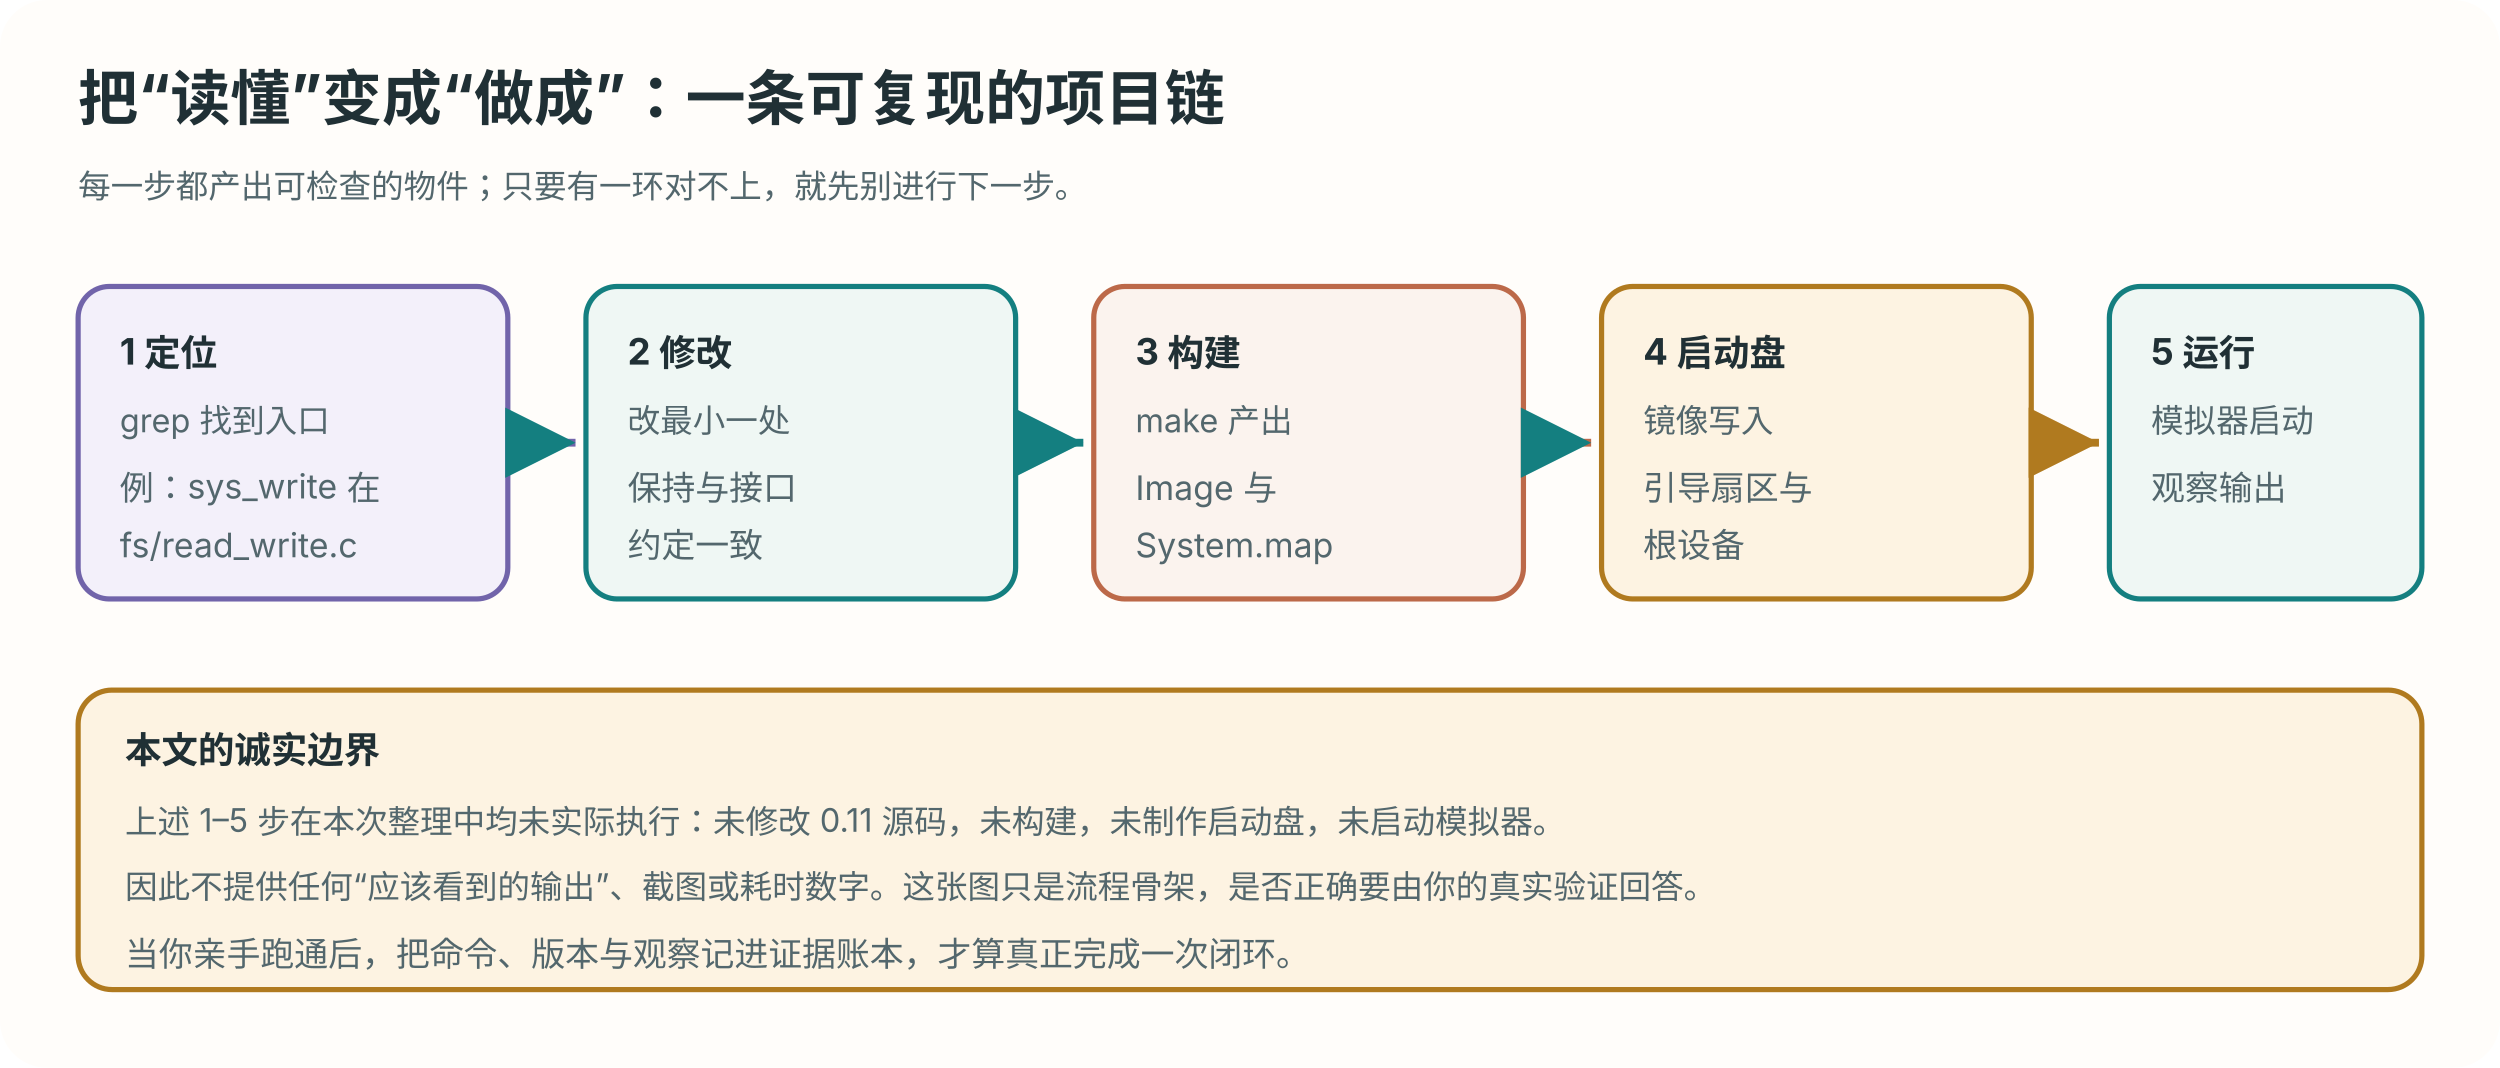
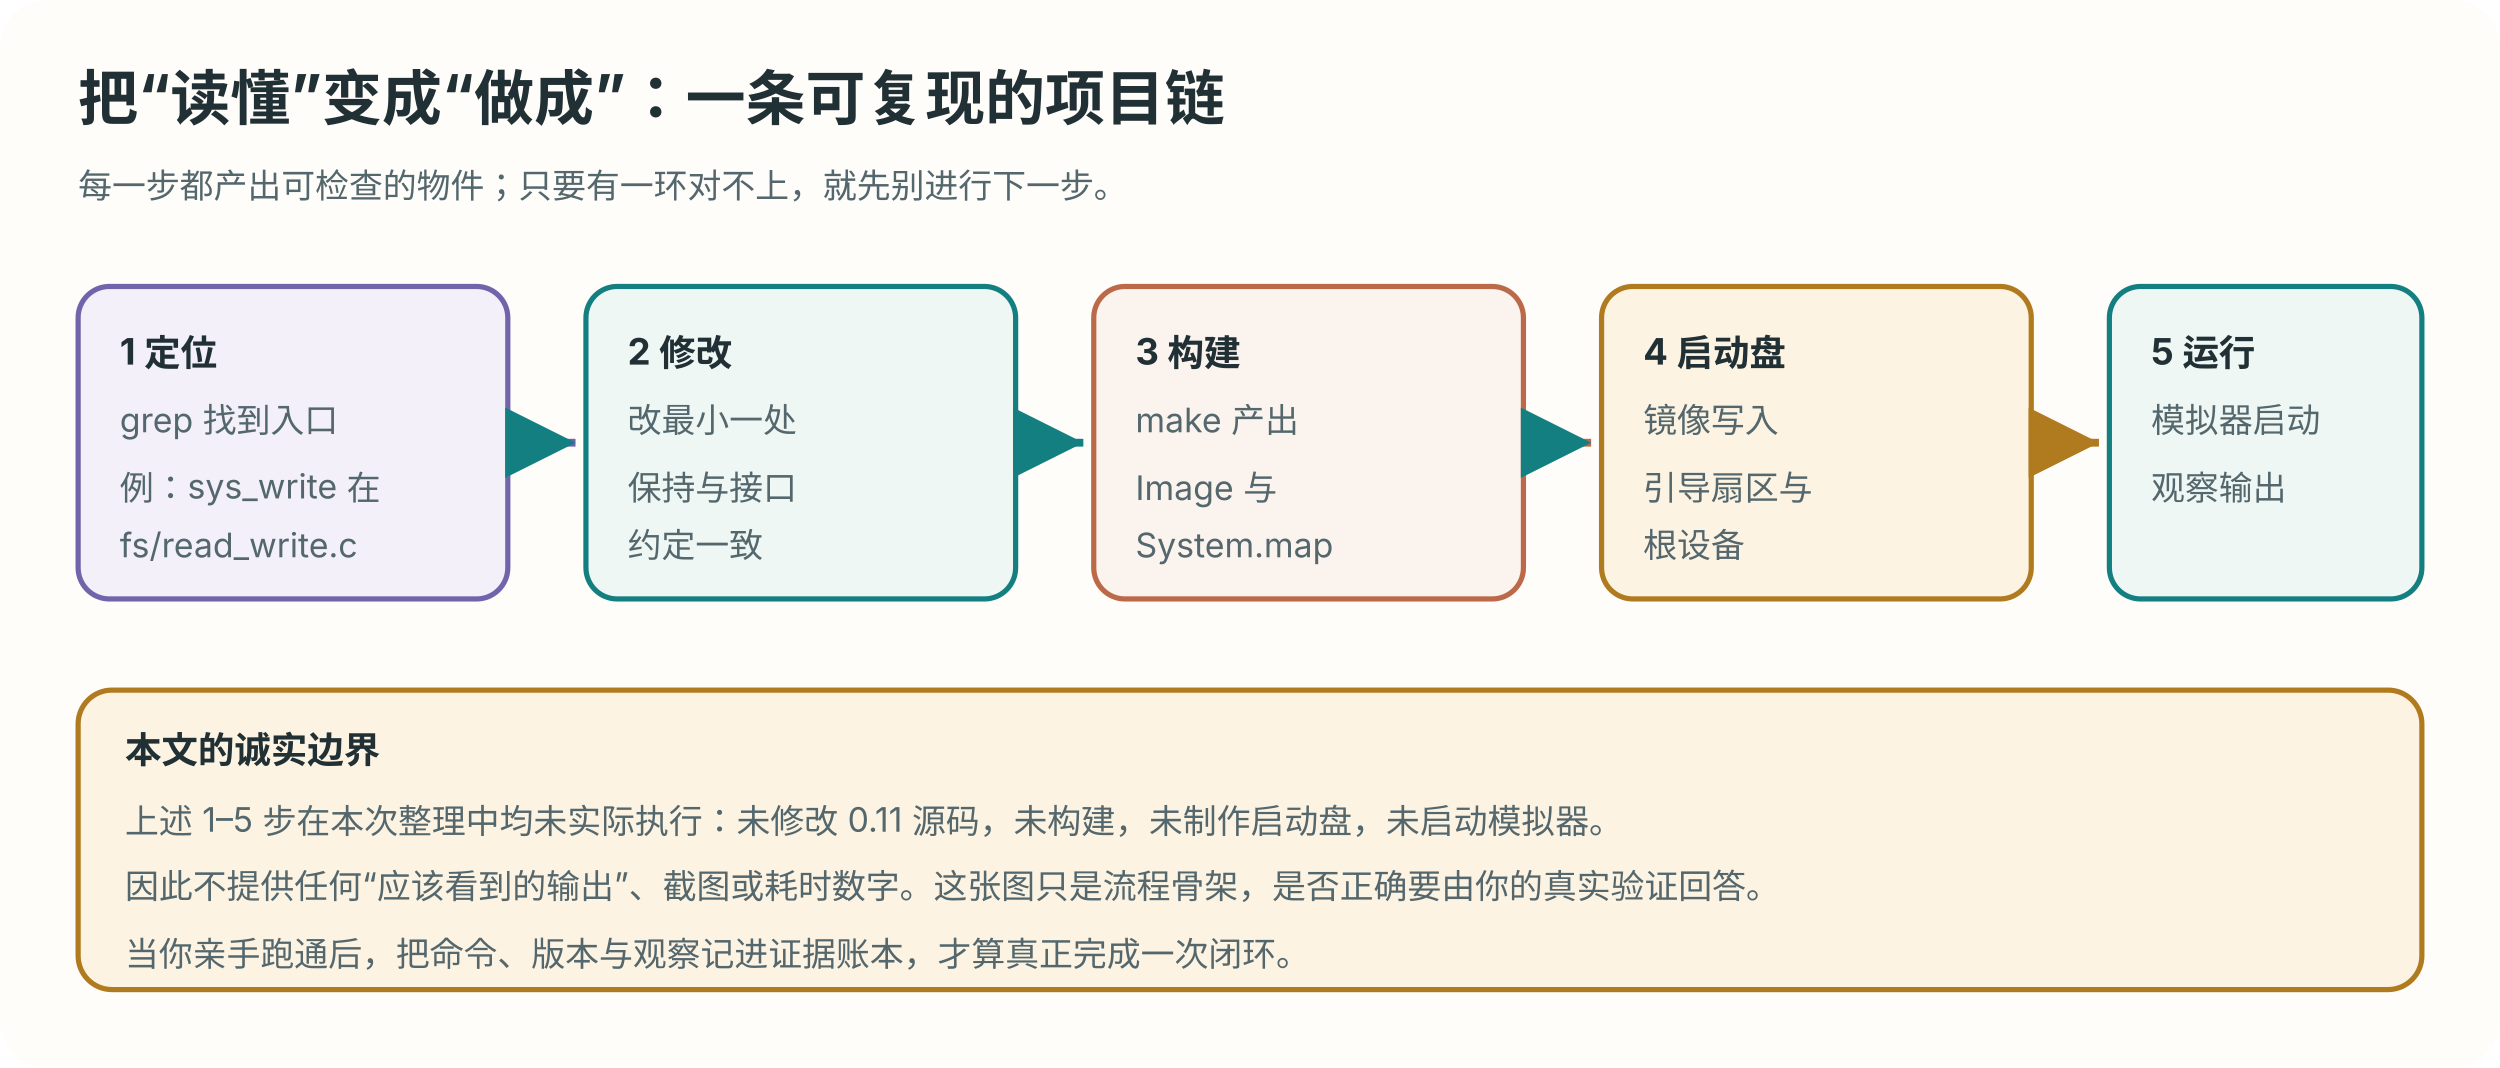
<svg xmlns="http://www.w3.org/2000/svg" width="960" height="410" viewBox="0 0 960 410" role="img" aria-labelledby="title desc">
  <defs>
    <marker id="teal" markerWidth="10" markerHeight="9" refX="9" refY="4.5" orient="auto">
      <path d="M0 0L9 4.5L0 9Z" fill="#147f80" />
    </marker>
    <marker id="amber" markerWidth="10" markerHeight="9" refX="9" refY="4.5" orient="auto">
      <path d="M0 0L9 4.5L0 9Z" fill="#b07a1f" />
    </marker>
  </defs>
-   <style>text{font-family:system-ui,-apple-system,"PingFang SC","Microsoft YaHei",sans-serif;fill:#203035}.title{font-size:23px;font-weight:750}.node{font-size:14px;font-weight:720}.detail{font-size:12.5px;fill:#53676d}.mini{font-size:13px;fill:#53676d}.mono{font:650 13px ui-monospace,Consolas,monospace}</style>
+   <style>text{font-family:system-ui,-apple-system,"PingFang SC","Microsoft YaHei",sans-serif;fill:#203035}.title{font-size:23px;font-weight:750}.node{font-size:14px;font-weight:720}.detail{font-size:13px;fill:#53676d}.mini{font-size:13px;fill:#53676d}.mono{font:650 13px ui-monospace,Consolas,monospace}</style>
  <rect width="960" height="410" rx="18" fill="#fffdfa" />
  <text x="30" y="46" class="title">把“读懂”变成“做成”：一条可复现的项目链</text>
  <text x="30" y="76" class="detail">每一步都产出可检查的物件；只要有一环对不上，就先别进行下一步。</text>
  <rect x="30" y="110" width="165" height="120" rx="12" fill="#f3f0fa" stroke="#7164aa" stroke-width="2" />
  <text class="node" x="46" y="140">1 定位</text>
  <text class="detail" x="46" y="166">grep 找到入口</text>
  <text class="mini" x="46" y="192">例：sys_write 在</text>
  <text class="mini" x="46" y="214">fs/read_write.c</text>
  <rect x="225" y="110" width="165" height="120" rx="12" fill="#eff7f4" stroke="#147f80" stroke-width="2" />
  <text class="node" x="241" y="140">2 修改</text>
  <text class="detail" x="241" y="166">改最小一处</text>
  <text class="mini" x="241" y="192">保持与接口</text>
  <text class="mini" x="241" y="214">约定一致</text>
  <rect x="420" y="110" width="165" height="120" rx="12" fill="#fbf3ee" stroke="#bc6949" stroke-width="2" />
  <text class="node" x="436" y="140">3 构建</text>
  <text class="detail" x="436" y="166">make 产出</text>
  <text class="mini" x="436" y="192">Image 与</text>
  <text class="mini" x="436" y="214">System.map</text>
  <rect x="615" y="110" width="165" height="120" rx="12" fill="#fdf3e2" stroke="#b07a1f" stroke-width="2" />
  <text class="node" x="631" y="140">4 启动盘</text>
  <text class="detail" x="631" y="166">镜像写入</text>
  <text class="mini" x="631" y="192">引导扇区与</text>
  <text class="mini" x="631" y="214">根设备</text>
  <rect x="810" y="110" width="120" height="120" rx="12" fill="#eff7f4" stroke="#147f80" stroke-width="2" />
  <text class="node" x="826" y="140">5 运行</text>
  <text class="detail" x="826" y="166">模拟器启动</text>
  <text class="mini" x="826" y="192">观察输出</text>
  <path d="M195 170H221" fill="none" stroke="#7164aa" stroke-width="3" marker-end="url(#teal)" />
  <path d="M390 170H416" fill="none" stroke="#147f80" stroke-width="3" marker-end="url(#teal)" />
  <path d="M585 170H611" fill="none" stroke="#bc6949" stroke-width="3" marker-end="url(#teal)" />
  <path d="M780 170H806" fill="none" stroke="#b07a1f" stroke-width="3" marker-end="url(#amber)" />
  <rect x="30" y="265" width="900" height="115" rx="13" fill="#fdf3e2" stroke="#b07a1f" stroke-width="2" />
  <text class="node" x="48" y="293">本文的诚实边界</text>
  <text class="detail" x="48" y="320">上述 1–5 步在本次整理中均未实际执行：未修改 0.11 源码，未构建，未制作启动盘，未启动模拟器。</text>
  <text class="detail" x="48" y="345">因此不提供任何“应该看到的输出”、截图或耗时数字。这张图只是流程骨架，是否正确要由你的真实验证回答。</text>
  <text class="mini" x="48" y="371">当你亲手跑通后，把命令、版本与观察记进证据账本，才算真正完成一次闭环。</text>
</svg>
